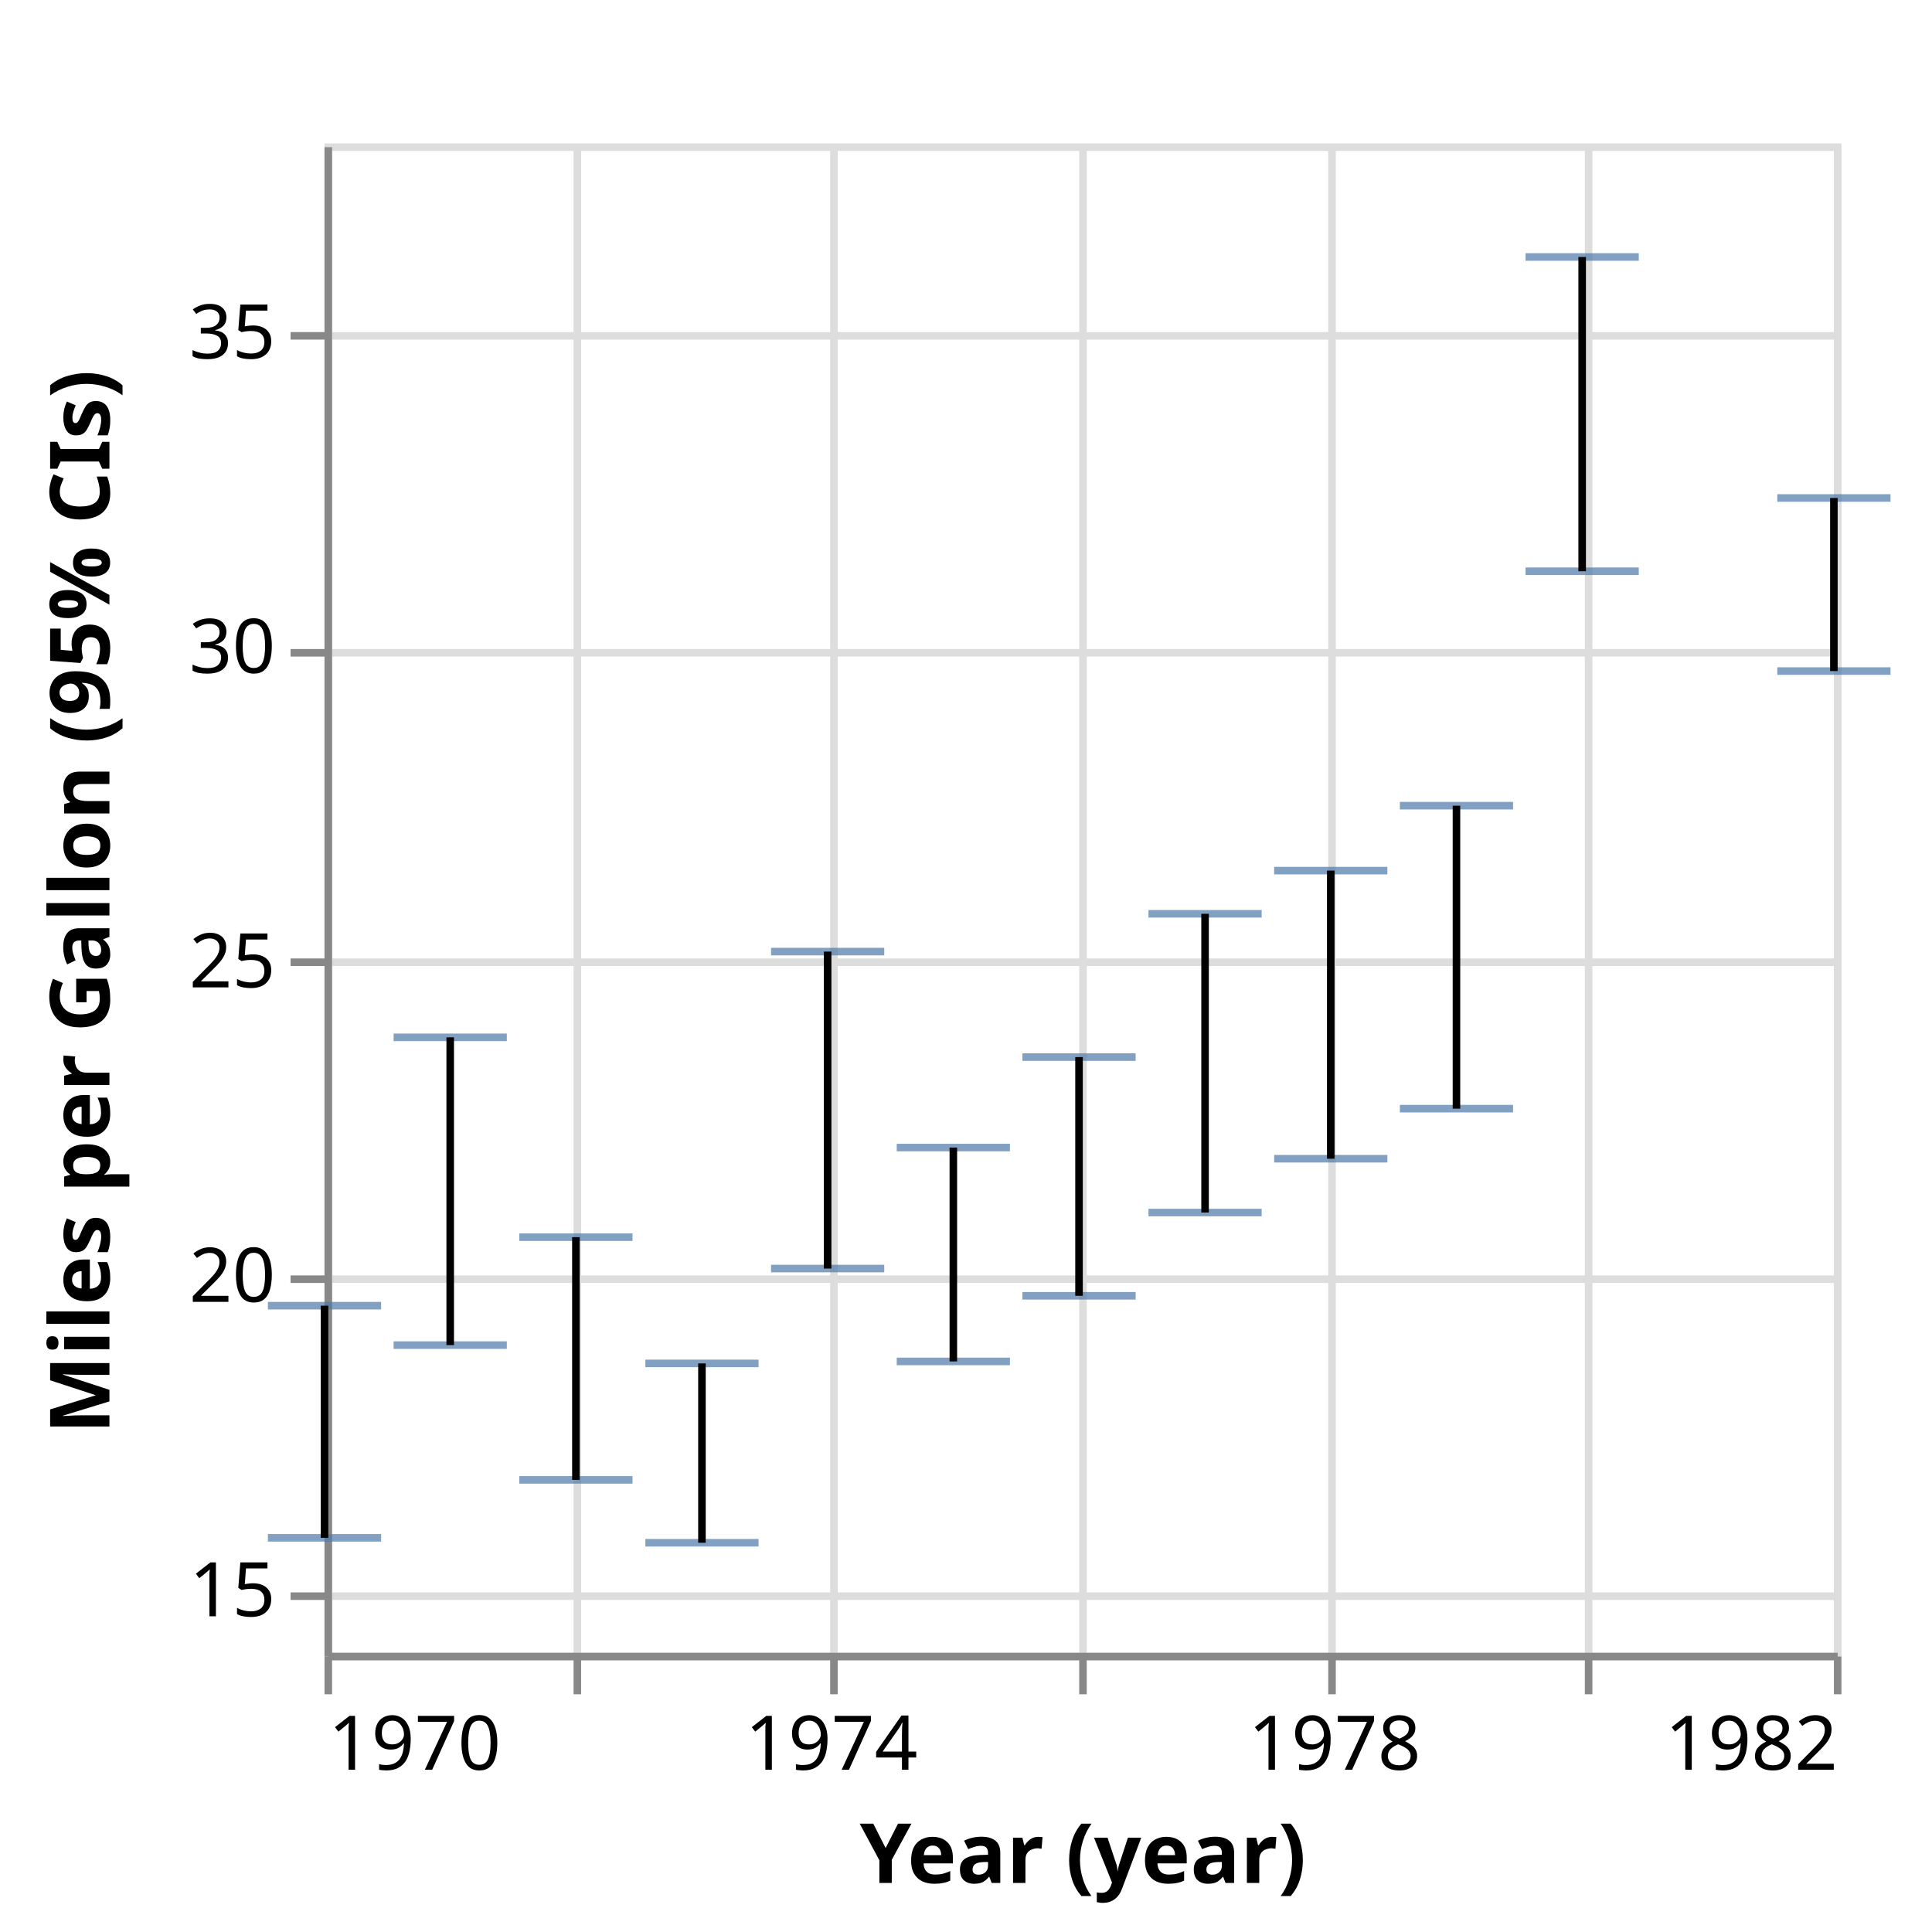
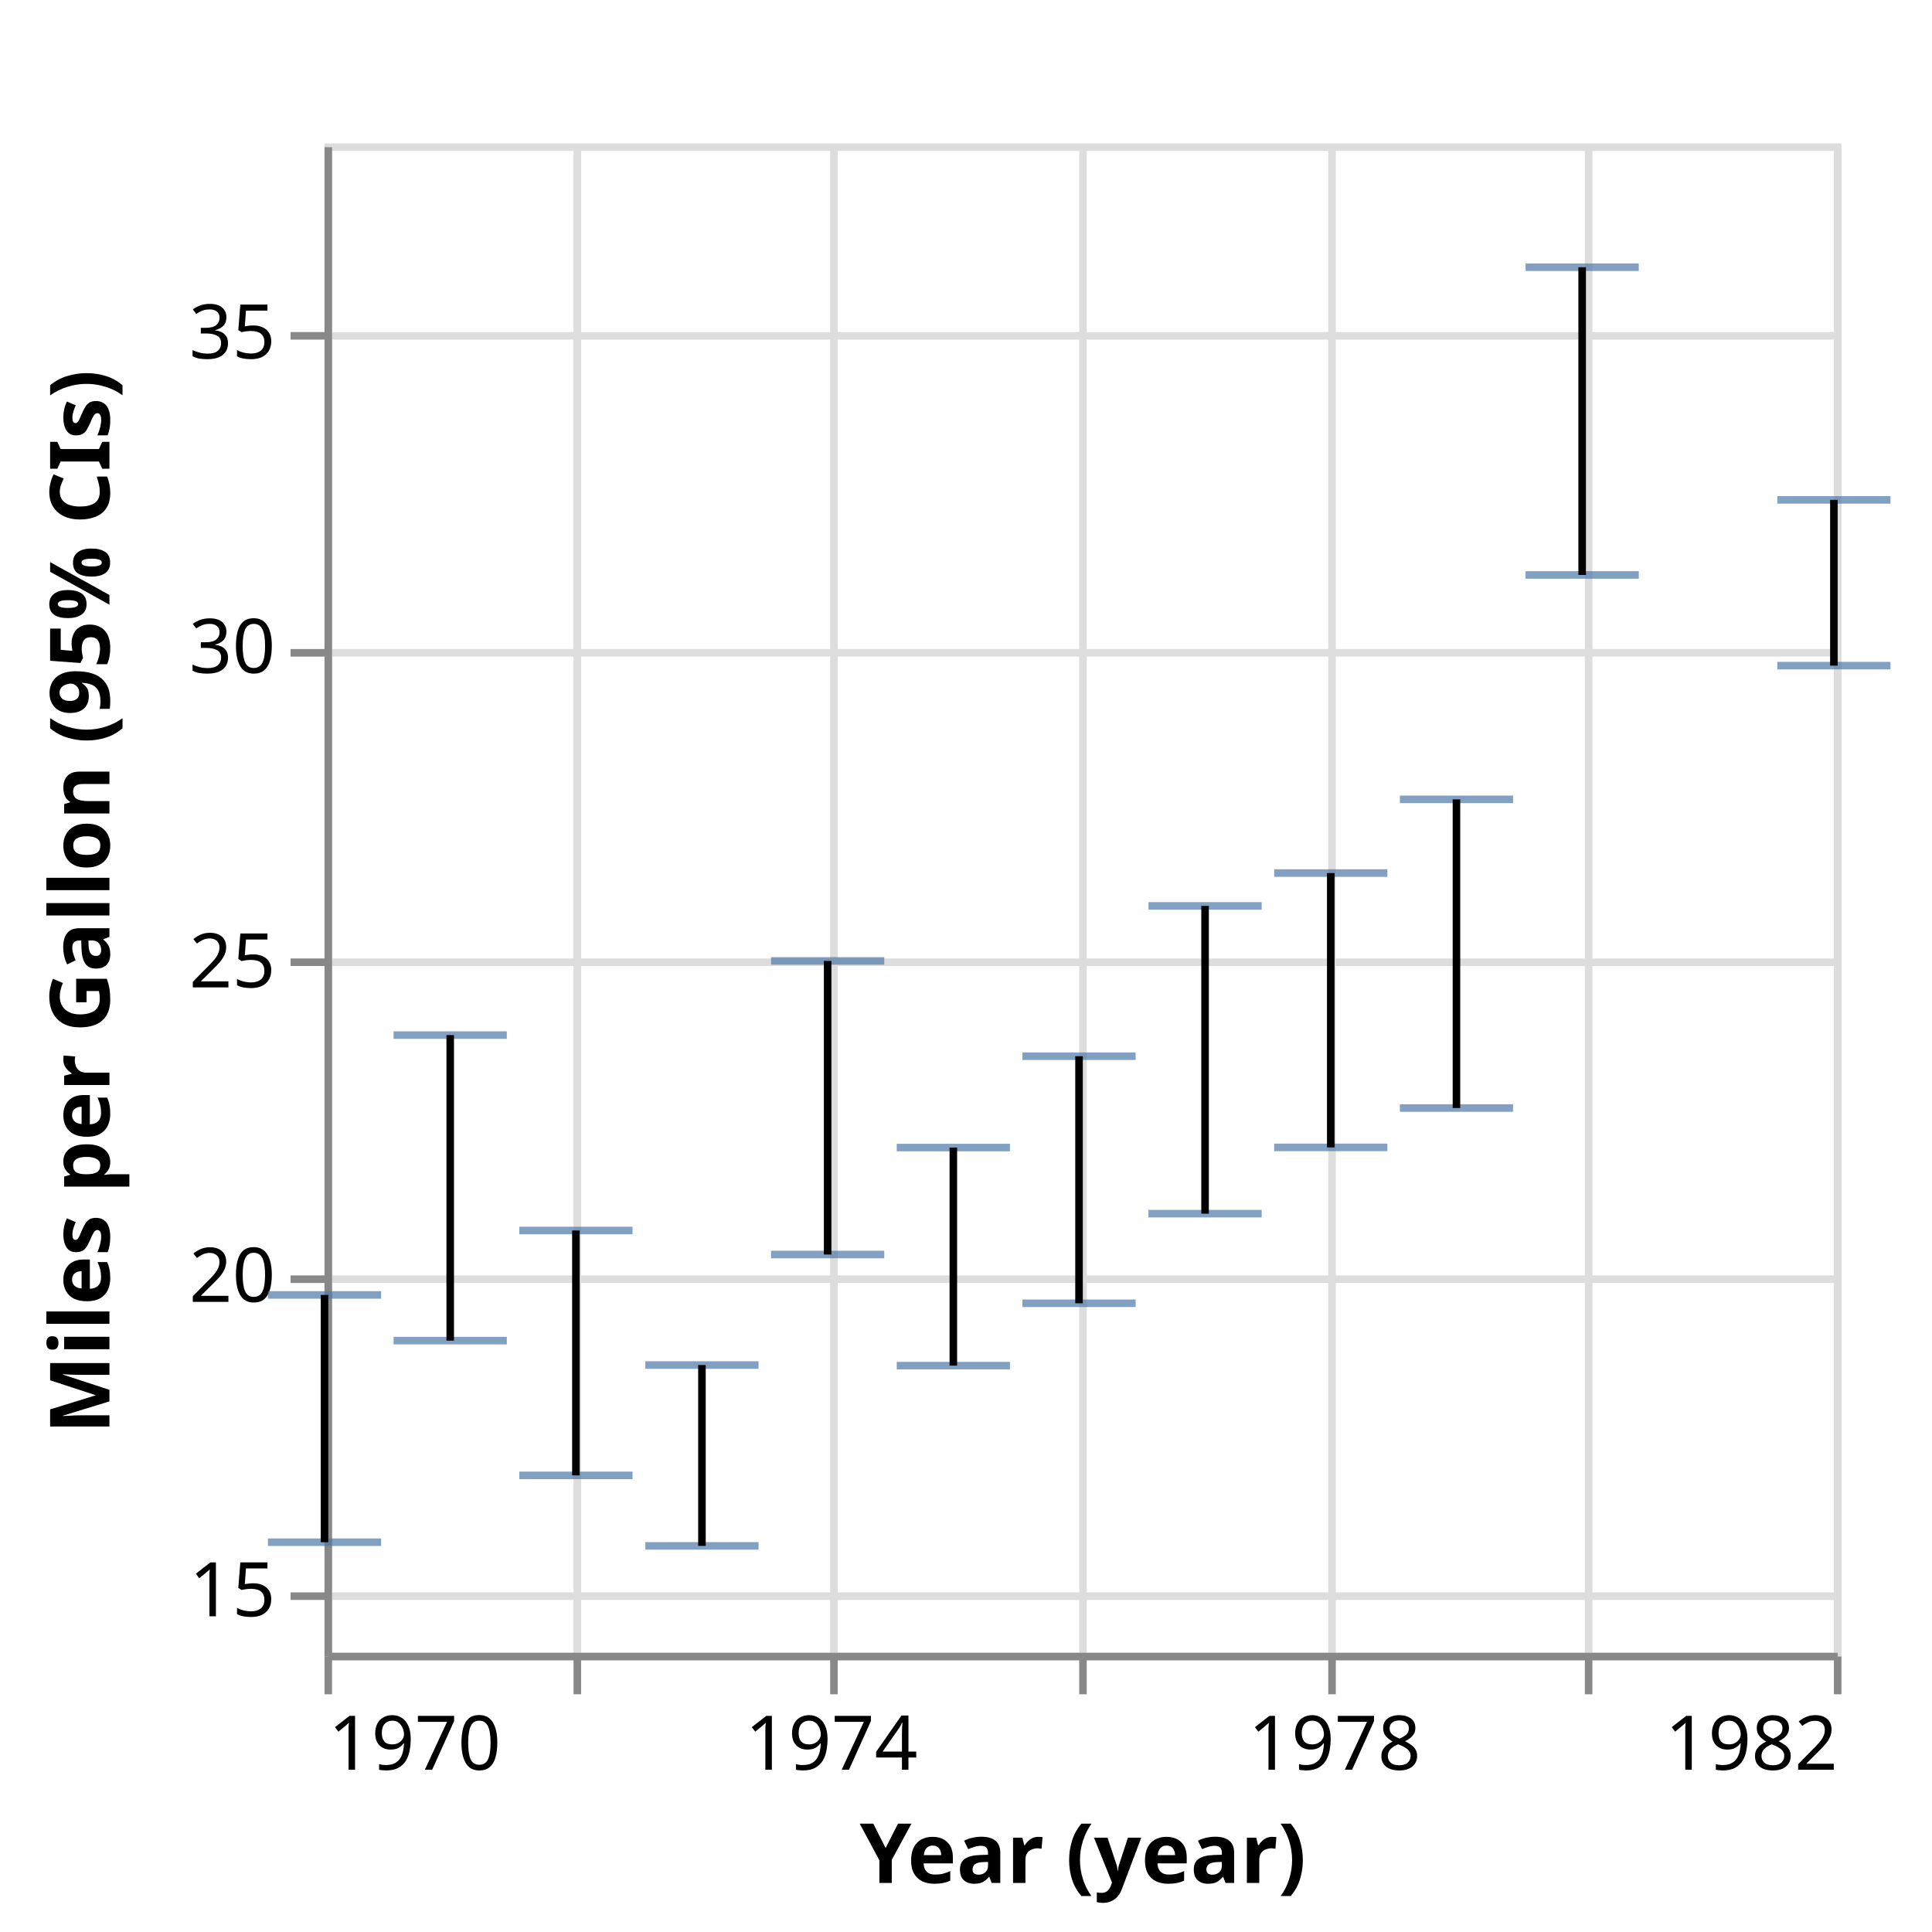
<svg xmlns="http://www.w3.org/2000/svg" version="1.1" class="marks" width="256" height="256" viewBox="0 0 256 256">
  <rect width="256" height="256" fill="white" />
  <g fill="none" stroke-miterlimit="10" transform="translate(43,19)">
    <g class="mark-group role-frame root" role="graphics-object" aria-roledescription="group mark container">
      <g transform="translate(0,0)">
        <path class="background" aria-hidden="true" d="M0.5,0.5h200v200h-200Z" stroke="#ddd" />
        <g>
          <g class="mark-group role-axis" aria-hidden="true">
            <g transform="translate(0.5,200.5)">
              <path class="background" aria-hidden="true" d="M0,0h0v0h0Z" pointer-events="none" />
              <g>
                <g class="mark-rule role-axis-grid" pointer-events="none">
                  <line transform="translate(0,-200)" x2="0" y2="200" stroke="#ddd" stroke-width="1" opacity="1" />
                  <line transform="translate(33,-200)" x2="0" y2="200" stroke="#ddd" stroke-width="1" opacity="1" />
                  <line transform="translate(67,-200)" x2="0" y2="200" stroke="#ddd" stroke-width="1" opacity="1" />
                  <line transform="translate(100,-200)" x2="0" y2="200" stroke="#ddd" stroke-width="1" opacity="1" />
                  <line transform="translate(133,-200)" x2="0" y2="200" stroke="#ddd" stroke-width="1" opacity="1" />
                  <line transform="translate(167,-200)" x2="0" y2="200" stroke="#ddd" stroke-width="1" opacity="1" />
                  <line transform="translate(200,-200)" x2="0" y2="200" stroke="#ddd" stroke-width="1" opacity="1" />
                </g>
              </g>
              <path class="foreground" aria-hidden="true" d="" pointer-events="none" display="none" />
            </g>
          </g>
          <g class="mark-group role-axis" aria-hidden="true">
            <g transform="translate(0.5,0.5)">
              <path class="background" aria-hidden="true" d="M0,0h0v0h0Z" pointer-events="none" />
              <g>
                <g class="mark-rule role-axis-grid" pointer-events="none">
                  <line transform="translate(0,192)" x2="200" y2="0" stroke="#ddd" stroke-width="1" opacity="1" />
                  <line transform="translate(0,150)" x2="200" y2="0" stroke="#ddd" stroke-width="1" opacity="1" />
                  <line transform="translate(0,108)" x2="200" y2="0" stroke="#ddd" stroke-width="1" opacity="1" />
                  <line transform="translate(0,67)" x2="200" y2="0" stroke="#ddd" stroke-width="1" opacity="1" />
                  <line transform="translate(0,25)" x2="200" y2="0" stroke="#ddd" stroke-width="1" opacity="1" />
                </g>
              </g>
              <path class="foreground" aria-hidden="true" d="" pointer-events="none" display="none" />
            </g>
          </g>
          <g class="mark-group role-axis" role="graphics-symbol" aria-roledescription="axis" aria-label="X-axis titled 'Year (year)' for a time scale with values from Thursday, 01 January 1970, 12:00:00 AM to Friday, 01 January 1982, 12:00:00 AM">
            <g transform="translate(0.5,200.5)">
              <path class="background" aria-hidden="true" d="M0,0h0v0h0Z" pointer-events="none" />
              <g>
                <g class="mark-rule role-axis-tick" pointer-events="none">
                  <line transform="translate(0,0)" x2="0" y2="5" stroke="#888" stroke-width="1" opacity="1" />
                  <line transform="translate(33,0)" x2="0" y2="5" stroke="#888" stroke-width="1" opacity="1" />
                  <line transform="translate(67,0)" x2="0" y2="5" stroke="#888" stroke-width="1" opacity="1" />
                  <line transform="translate(100,0)" x2="0" y2="5" stroke="#888" stroke-width="1" opacity="1" />
                  <line transform="translate(133,0)" x2="0" y2="5" stroke="#888" stroke-width="1" opacity="1" />
                  <line transform="translate(167,0)" x2="0" y2="5" stroke="#888" stroke-width="1" opacity="1" />
                  <line transform="translate(200,0)" x2="0" y2="5" stroke="#888" stroke-width="1" opacity="1" />
                </g>
                <g class="mark-text role-axis-label" pointer-events="none">
                  <text text-anchor="start" transform="translate(0,15)" font-family="sans-serif" font-size="10px" fill="#000" opacity="1">1970</text>
                  <text text-anchor="middle" transform="translate(33.31052,15)" font-family="sans-serif" font-size="10px" fill="#000" opacity="0">1972</text>
                  <text text-anchor="middle" transform="translate(66.66667,15)" font-family="sans-serif" font-size="10px" fill="#000" opacity="1">1974</text>
                  <text text-anchor="middle" transform="translate(99.97718,15)" font-family="sans-serif" font-size="10px" fill="#000" opacity="0">1976</text>
                  <text text-anchor="middle" transform="translate(133.3333,15)" font-family="sans-serif" font-size="10px" fill="#000" opacity="1">1978</text>
                  <text text-anchor="middle" transform="translate(166.6439,15)" font-family="sans-serif" font-size="10px" fill="#000" opacity="0">1980</text>
                  <text text-anchor="end" transform="translate(200,15)" font-family="sans-serif" font-size="10px" fill="#000" opacity="1">1982</text>
                </g>
                <g class="mark-rule role-axis-domain" pointer-events="none">
                  <line transform="translate(0,0)" x2="200" y2="0" stroke="#888" stroke-width="1" opacity="1" />
                </g>
                <g class="mark-text role-axis-title" pointer-events="none">
                  <text text-anchor="middle" transform="translate(100,30)" font-family="sans-serif" font-size="11px" font-weight="bold" fill="#000" opacity="1">Year (year)</text>
                </g>
              </g>
              <path class="foreground" aria-hidden="true" d="" pointer-events="none" display="none" />
            </g>
          </g>
          <g class="mark-group role-axis" role="graphics-symbol" aria-roledescription="axis" aria-label="Y-axis titled 'Miles per Gallon (95% CIs)' for a linear scale with values from 14 to 38">
            <g transform="translate(0.5,0.5)">
              <path class="background" aria-hidden="true" d="M0,0h0v0h0Z" pointer-events="none" />
              <g>
                <g class="mark-rule role-axis-tick" pointer-events="none">
                  <line transform="translate(0,192)" x2="-5" y2="0" stroke="#888" stroke-width="1" opacity="1" />
                  <line transform="translate(0,150)" x2="-5" y2="0" stroke="#888" stroke-width="1" opacity="1" />
                  <line transform="translate(0,108)" x2="-5" y2="0" stroke="#888" stroke-width="1" opacity="1" />
                  <line transform="translate(0,67)" x2="-5" y2="0" stroke="#888" stroke-width="1" opacity="1" />
                  <line transform="translate(0,25)" x2="-5" y2="0" stroke="#888" stroke-width="1" opacity="1" />
                </g>
                <g class="mark-text role-axis-label" pointer-events="none">
                  <text text-anchor="end" transform="translate(-7,194.6667)" font-family="sans-serif" font-size="10px" fill="#000" opacity="1">15</text>
                  <text text-anchor="end" transform="translate(-7,153)" font-family="sans-serif" font-size="10px" fill="#000" opacity="1">20</text>
                  <text text-anchor="end" transform="translate(-7,111.3333)" font-family="sans-serif" font-size="10px" fill="#000" opacity="1">25</text>
                  <text text-anchor="end" transform="translate(-7,69.66667)" font-family="sans-serif" font-size="10px" fill="#000" opacity="1">30</text>
                  <text text-anchor="end" transform="translate(-7,28)" font-family="sans-serif" font-size="10px" fill="#000" opacity="1">35</text>
                </g>
                <g class="mark-rule role-axis-domain" pointer-events="none">
                  <line transform="translate(0,200)" x2="0" y2="-200" stroke="#888" stroke-width="1" opacity="1" />
                </g>
                <g class="mark-text role-axis-title" pointer-events="none">
                  <text text-anchor="middle" transform="translate(-27,100) rotate(-90) translate(0,-2)" font-family="sans-serif" font-size="11px" font-weight="bold" fill="#000" opacity="1">Miles per Gallon (95% CIs)</text>
                </g>
              </g>
              <path class="foreground" aria-hidden="true" d="" pointer-events="none" display="none" />
            </g>
          </g>
          <g class="mark-rect role-mark layer_0_marks" aria-hidden="true">
-             <path d="M-7.5,184.27h15v1h-15Z" fill="#4c78a8" opacity="0.7" />
-             <path d="M9.155,158.734h15v1h-15Z" fill="#4c78a8" opacity="0.7" />
-             <path d="M25.811,176.591h15v1h-15Z" fill="#4c78a8" opacity="0.7" />
-             <path d="M42.511,184.922h15v1h-15Z" fill="#4c78a8" opacity="0.7" />
-             <path d="M59.167,148.59h15v1h-15Z" fill="#4c78a8" opacity="0.7" />
-             <path d="M75.822,160.896h15v1h-15Z" fill="#4c78a8" opacity="0.7" />
-             <path d="M92.477,152.199h15v1h-15Z" fill="#4c78a8" opacity="0.7" />
-             <path d="M109.178,141.17h15v1h-15Z" fill="#4c78a8" opacity="0.7" />
-             <path d="M125.833,134.038h15v1h-15Z" fill="#4c78a8" opacity="0.7" />
-             <path d="M142.489,127.402h15v1h-15Z" fill="#4c78a8" opacity="0.7" />
-             <path d="M159.144,56.195h15v1h-15Z" fill="#4c78a8" opacity="0.7" />
-             <path d="M192.5,69.419h15v1h-15Z" fill="#4c78a8" opacity="0.7" />
+             <path d="M-7.5,184.852h15v1h-15Z" fill="#4c78a8" opacity="0.7" />
+             <path d="M9.155,158.138h15v1h-15Z" fill="#4c78a8" opacity="0.7" />
+             <path d="M25.811,175.996h15v1h-15Z" fill="#4c78a8" opacity="0.7" />
+             <path d="M42.511,185.339h15v1h-15Z" fill="#4c78a8" opacity="0.7" />
+             <path d="M59.167,146.73h15v1h-15Z" fill="#4c78a8" opacity="0.7" />
+             <path d="M75.822,161.451h15v1h-15Z" fill="#4c78a8" opacity="0.7" />
+             <path d="M92.477,153.192h15v1h-15Z" fill="#4c78a8" opacity="0.7" />
+             <path d="M109.178,141.315h15v1h-15Z" fill="#4c78a8" opacity="0.7" />
+             <path d="M125.833,132.534h15v1h-15Z" fill="#4c78a8" opacity="0.7" />
+             <path d="M142.489,127.319h15v1h-15Z" fill="#4c78a8" opacity="0.7" />
+             <path d="M159.144,56.685h15v1h-15Z" fill="#4c78a8" opacity="0.7" />
+             <path d="M192.5,68.699h15v1h-15Z" fill="#4c78a8" opacity="0.7" />
          </g>
          <g class="mark-rect role-mark layer_1_marks" aria-hidden="true">
-             <path d="M-7.5,153.509h15v1h-15Z" fill="#4c78a8" opacity="0.7" />
-             <path d="M9.155,117.952h15v1h-15Z" fill="#4c78a8" opacity="0.7" />
-             <path d="M25.811,144.433h15v1h-15Z" fill="#4c78a8" opacity="0.7" />
-             <path d="M42.511,161.161h15v1h-15Z" fill="#4c78a8" opacity="0.7" />
-             <path d="M59.167,106.591h15v1h-15Z" fill="#4c78a8" opacity="0.7" />
+             <path d="M-7.5,152.086h15v1h-15Z" fill="#4c78a8" opacity="0.7" />
+             <path d="M9.155,117.655h15v1h-15Z" fill="#4c78a8" opacity="0.7" />
+             <path d="M25.811,143.548h15v1h-15Z" fill="#4c78a8" opacity="0.7" />
+             <path d="M42.511,161.375h15v1h-15Z" fill="#4c78a8" opacity="0.7" />
+             <path d="M59.167,107.826h15v1h-15Z" fill="#4c78a8" opacity="0.7" />
            <path d="M75.822,132.556h15v1h-15Z" fill="#4c78a8" opacity="0.7" />
-             <path d="M92.477,120.572h15v1h-15Z" fill="#4c78a8" opacity="0.7" />
-             <path d="M109.178,101.583h15v1h-15Z" fill="#4c78a8" opacity="0.7" />
-             <path d="M125.833,95.861h15v1h-15Z" fill="#4c78a8" opacity="0.7" />
-             <path d="M142.489,87.256h15v1h-15Z" fill="#4c78a8" opacity="0.7" />
-             <path d="M159.144,14.552h15v1h-15Z" fill="#4c78a8" opacity="0.7" />
-             <path d="M192.5,46.484h15v1h-15Z" fill="#4c78a8" opacity="0.7" />
+             <path d="M92.477,120.453h15v1h-15Z" fill="#4c78a8" opacity="0.7" />
+             <path d="M109.178,100.538h15v1h-15Z" fill="#4c78a8" opacity="0.7" />
+             <path d="M125.833,96.186h15v1h-15Z" fill="#4c78a8" opacity="0.7" />
+             <path d="M142.489,86.42h15v1h-15Z" fill="#4c78a8" opacity="0.7" />
+             <path d="M159.144,15.907h15v1h-15Z" fill="#4c78a8" opacity="0.7" />
+             <path d="M192.5,46.736h15v1h-15Z" fill="#4c78a8" opacity="0.7" />
          </g>
          <g class="mark-rule role-mark layer_2_marks" role="graphics-object" aria-roledescription="rule mark container">
-             <line aria-label="Year (year): Jan 01, 1970; Miles per Gallon (95% CIs): 15.8275862069; upper_Miles_per_Gallon: 19.5189655172; Ci1 of Miles_per_Gallon: 19.5189655172; Ci0 of Miles_per_Gallon: 15.8275862069; Mean of Miles_per_Gallon: 17.6896551724" role="graphics-symbol" aria-roledescription="errorbar" transform="translate(0,184.7701)" x2="0" y2="-30.761" stroke="black" />
-             <line aria-label="Year (year): Jan 01, 1971; Miles per Gallon (95% CIs): 18.8919642857; upper_Miles_per_Gallon: 23.7857142857; Ci1 of Miles_per_Gallon: 23.7857142857; Ci0 of Miles_per_Gallon: 18.8919642857; Mean of Miles_per_Gallon: 21.25" role="graphics-symbol" aria-roledescription="errorbar" transform="translate(16.65526,159.2336)" x2="0" y2="-40.781" stroke="black" />
-             <line aria-label="Year (year): Jan 01, 1972; Miles per Gallon (95% CIs): 16.7491071429; upper_Miles_per_Gallon: 20.6080357143; Ci1 of Miles_per_Gallon: 20.6080357143; Ci0 of Miles_per_Gallon: 16.7491071429; Mean of Miles_per_Gallon: 18.7142857143" role="graphics-symbol" aria-roledescription="errorbar" transform="translate(33.31052,177.0908)" x2="0" y2="-32.158" stroke="black" />
-             <line aria-label="Year (year): Jan 01, 1973; Miles per Gallon (95% CIs): 15.749375; upper_Miles_per_Gallon: 18.600625; Ci1 of Miles_per_Gallon: 18.600625; Ci0 of Miles_per_Gallon: 15.749375; Mean of Miles_per_Gallon: 17.1" role="graphics-symbol" aria-roledescription="errorbar" transform="translate(50.01141,185.4219)" x2="0" y2="-23.76" stroke="black" />
-             <line aria-label="Year (year): Jan 01, 1974; Miles per Gallon (95% CIs): 20.1092592593; upper_Miles_per_Gallon: 25.1490740741; Ci1 of Miles_per_Gallon: 25.1490740741; Ci0 of Miles_per_Gallon: 20.1092592593; Mean of Miles_per_Gallon: 22.7037037037" role="graphics-symbol" aria-roledescription="errorbar" transform="translate(66.66667,149.0895)" x2="0" y2="-41.998" stroke="black" />
-             <line aria-label="Year (year): Jan 01, 1975; Miles per Gallon (95% CIs): 18.6325; upper_Miles_per_Gallon: 22.0333333333; Ci1 of Miles_per_Gallon: 22.0333333333; Ci0 of Miles_per_Gallon: 18.6325; Mean of Miles_per_Gallon: 20.2666666667" role="graphics-symbol" aria-roledescription="errorbar" transform="translate(83.32193,161.3958)" x2="0" y2="-28.34" stroke="black" />
-             <line aria-label="Year (year): Jan 01, 1976; Miles per Gallon (95% CIs): 19.6761029412; upper_Miles_per_Gallon: 23.4713235294; Ci1 of Miles_per_Gallon: 23.4713235294; Ci0 of Miles_per_Gallon: 19.6761029412; Mean of Miles_per_Gallon: 21.5735294118" role="graphics-symbol" aria-roledescription="errorbar" transform="translate(99.97718,152.6991)" x2="0" y2="-31.627" stroke="black" />
-             <line aria-label="Year (year): Jan 01, 1977; Miles per Gallon (95% CIs): 20.9995535714; upper_Miles_per_Gallon: 25.75; Ci1 of Miles_per_Gallon: 25.75; Ci0 of Miles_per_Gallon: 20.9995535714; Mean of Miles_per_Gallon: 23.375" role="graphics-symbol" aria-roledescription="errorbar" transform="translate(116.6781,141.6704)" x2="0" y2="-39.587" stroke="black" />
-             <line aria-label="Year (year): Jan 01, 1978; Miles per Gallon (95% CIs): 21.8554861111; upper_Miles_per_Gallon: 26.4367361111; Ci1 of Miles_per_Gallon: 26.4367361111; Ci0 of Miles_per_Gallon: 21.8554861111; Mean of Miles_per_Gallon: 24.0611111111" role="graphics-symbol" aria-roledescription="errorbar" transform="translate(133.3333,134.5376)" x2="0" y2="-38.177" stroke="black" />
-             <line aria-label="Year (year): Jan 01, 1979; Miles per Gallon (95% CIs): 22.6517241379; upper_Miles_per_Gallon: 27.4692241379; Ci1 of Miles_per_Gallon: 27.4692241379; Ci0 of Miles_per_Gallon: 22.6517241379; Mean of Miles_per_Gallon: 25.0931034483" role="graphics-symbol" aria-roledescription="errorbar" transform="translate(149.9886,127.9023)" x2="0" y2="-40.146" stroke="black" />
-             <line aria-label="Year (year): Jan 01, 1980; Miles per Gallon (95% CIs): 31.1965517241; upper_Miles_per_Gallon: 36.1937931034; Ci1 of Miles_per_Gallon: 36.1937931034; Ci0 of Miles_per_Gallon: 31.1965517241; Mean of Miles_per_Gallon: 33.6965517241" role="graphics-symbol" aria-roledescription="errorbar" transform="translate(166.6439,56.6954)" x2="0" y2="-41.644" stroke="black" />
-             <line aria-label="Year (year): Jan 01, 1982; Miles per Gallon (95% CIs): 29.6096666667; upper_Miles_per_Gallon: 32.3619166667; Ci1 of Miles_per_Gallon: 32.3619166667; Ci0 of Miles_per_Gallon: 29.6096666667; Mean of Miles_per_Gallon: 31.045" role="graphics-symbol" aria-roledescription="errorbar" transform="translate(200,69.91944)" x2="0" y2="-22.935" stroke="black" />
+             <line aria-label="Year (year): Jan 01, 1970; Miles per Gallon (95% CIs): 15.7577586207; upper_Miles_per_Gallon: 19.6896551724; Ci1 of Miles_per_Gallon: 19.6896551724; Ci0 of Miles_per_Gallon: 15.7577586207; Mean of Miles_per_Gallon: 17.6896551724" role="graphics-symbol" aria-roledescription="errorbar" transform="translate(0,185.352)" x2="0" y2="-32.766" stroke="black" />
+             <line aria-label="Year (year): Jan 01, 1971; Miles per Gallon (95% CIs): 18.9633928571; upper_Miles_per_Gallon: 23.8214285714; Ci1 of Miles_per_Gallon: 23.8214285714; Ci0 of Miles_per_Gallon: 18.9633928571; Mean of Miles_per_Gallon: 21.25" role="graphics-symbol" aria-roledescription="errorbar" transform="translate(16.65526,158.6384)" x2="0" y2="-40.484" stroke="black" />
+             <line aria-label="Year (year): Jan 01, 1972; Miles per Gallon (95% CIs): 16.8205357143; upper_Miles_per_Gallon: 20.7142857143; Ci1 of Miles_per_Gallon: 20.7142857143; Ci0 of Miles_per_Gallon: 16.8205357143; Mean of Miles_per_Gallon: 18.7142857143" role="graphics-symbol" aria-roledescription="errorbar" transform="translate(33.31052,176.4955)" x2="0" y2="-32.448" stroke="black" />
+             <line aria-label="Year (year): Jan 01, 1973; Miles per Gallon (95% CIs): 15.699375; upper_Miles_per_Gallon: 18.575; Ci1 of Miles_per_Gallon: 18.575; Ci0 of Miles_per_Gallon: 15.699375; Mean of Miles_per_Gallon: 17.1" role="graphics-symbol" aria-roledescription="errorbar" transform="translate(50.01141,185.8385)" x2="0" y2="-23.964" stroke="black" />
+             <line aria-label="Year (year): Jan 01, 1974; Miles per Gallon (95% CIs): 20.3324074074; upper_Miles_per_Gallon: 25.0009259259; Ci1 of Miles_per_Gallon: 25.0009259259; Ci0 of Miles_per_Gallon: 20.3324074074; Mean of Miles_per_Gallon: 22.7037037037" role="graphics-symbol" aria-roledescription="errorbar" transform="translate(66.66667,147.2299)" x2="0" y2="-38.904" stroke="black" />
+             <line aria-label="Year (year): Jan 01, 1975; Miles per Gallon (95% CIs): 18.5658333333; upper_Miles_per_Gallon: 22.0333333333; Ci1 of Miles_per_Gallon: 22.0333333333; Ci0 of Miles_per_Gallon: 18.5658333333; Mean of Miles_per_Gallon: 20.2666666667" role="graphics-symbol" aria-roledescription="errorbar" transform="translate(83.32193,161.9514)" x2="0" y2="-28.896" stroke="black" />
+             <line aria-label="Year (year): Jan 01, 1976; Miles per Gallon (95% CIs): 19.5569852941; upper_Miles_per_Gallon: 23.4856617647; Ci1 of Miles_per_Gallon: 23.4856617647; Ci0 of Miles_per_Gallon: 19.5569852941; Mean of Miles_per_Gallon: 21.5735294118" role="graphics-symbol" aria-roledescription="errorbar" transform="translate(99.97718,153.6918)" x2="0" y2="-32.739" stroke="black" />
+             <line aria-label="Year (year): Jan 01, 1977; Miles per Gallon (95% CIs): 20.9821428571; upper_Miles_per_Gallon: 25.8754464286; Ci1 of Miles_per_Gallon: 25.8754464286; Ci0 of Miles_per_Gallon: 20.9821428571; Mean of Miles_per_Gallon: 23.375" role="graphics-symbol" aria-roledescription="errorbar" transform="translate(116.6781,141.8155)" x2="0" y2="-40.778" stroke="black" />
+             <line aria-label="Year (year): Jan 01, 1978; Miles per Gallon (95% CIs): 22.0359722222; upper_Miles_per_Gallon: 26.3976388889; Ci1 of Miles_per_Gallon: 26.3976388889; Ci0 of Miles_per_Gallon: 22.0359722222; Mean of Miles_per_Gallon: 24.0611111111" role="graphics-symbol" aria-roledescription="errorbar" transform="translate(133.3333,133.0336)" x2="0" y2="-36.347" stroke="black" />
+             <line aria-label="Year (year): Jan 01, 1979; Miles per Gallon (95% CIs): 22.6617241379; upper_Miles_per_Gallon: 27.5696551724; Ci1 of Miles_per_Gallon: 27.5696551724; Ci0 of Miles_per_Gallon: 22.6617241379; Mean of Miles_per_Gallon: 25.0931034483" role="graphics-symbol" aria-roledescription="errorbar" transform="translate(149.9886,127.819)" x2="0" y2="-40.899" stroke="black" />
+             <line aria-label="Year (year): Jan 01, 1980; Miles per Gallon (95% CIs): 31.1378448276; upper_Miles_per_Gallon: 36.0312068966; Ci1 of Miles_per_Gallon: 36.0312068966; Ci0 of Miles_per_Gallon: 31.1378448276; Mean of Miles_per_Gallon: 33.6965517241" role="graphics-symbol" aria-roledescription="errorbar" transform="translate(166.6439,57.18463)" x2="0" y2="-40.778" stroke="black" />
+             <line aria-label="Year (year): Jan 01, 1982; Miles per Gallon (95% CIs): 29.696125; upper_Miles_per_Gallon: 32.3317083333; Ci1 of Miles_per_Gallon: 32.3317083333; Ci0 of Miles_per_Gallon: 29.696125; Mean of Miles_per_Gallon: 31.045" role="graphics-symbol" aria-roledescription="errorbar" transform="translate(200,69.19896)" x2="0" y2="-21.963" stroke="black" />
          </g>
        </g>
        <path class="foreground" aria-hidden="true" d="" display="none" />
      </g>
    </g>
  </g>
</svg>
